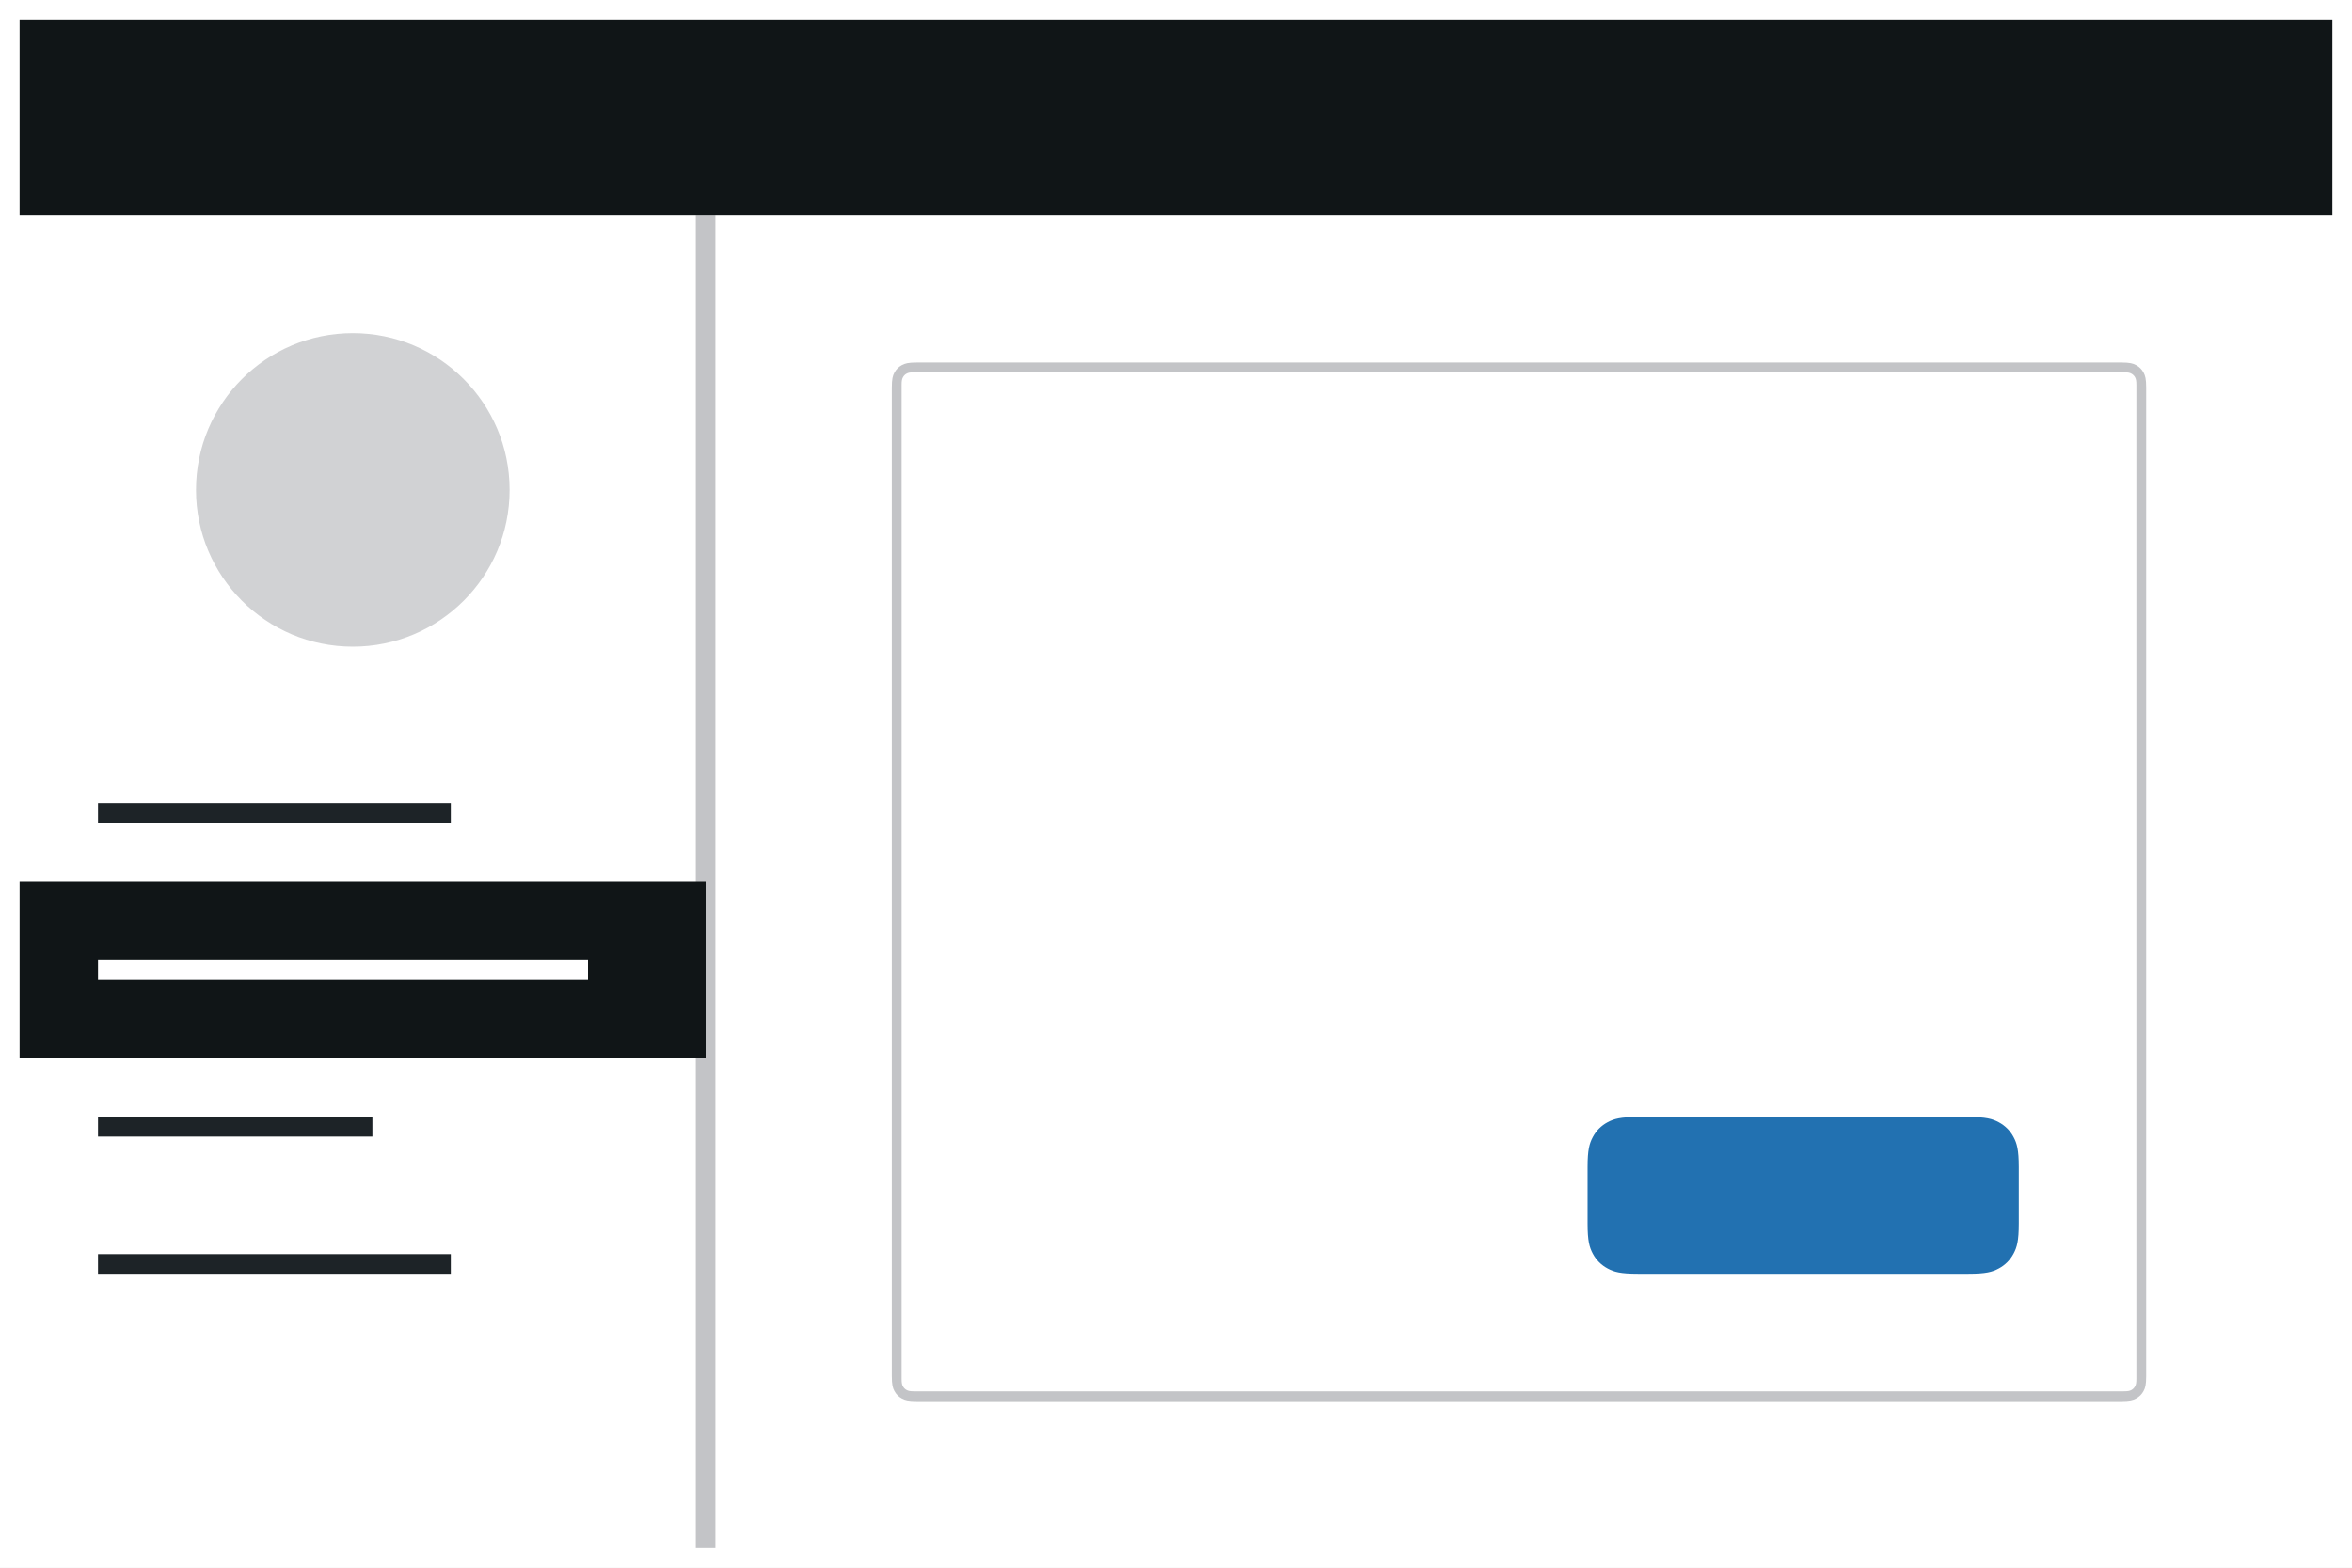
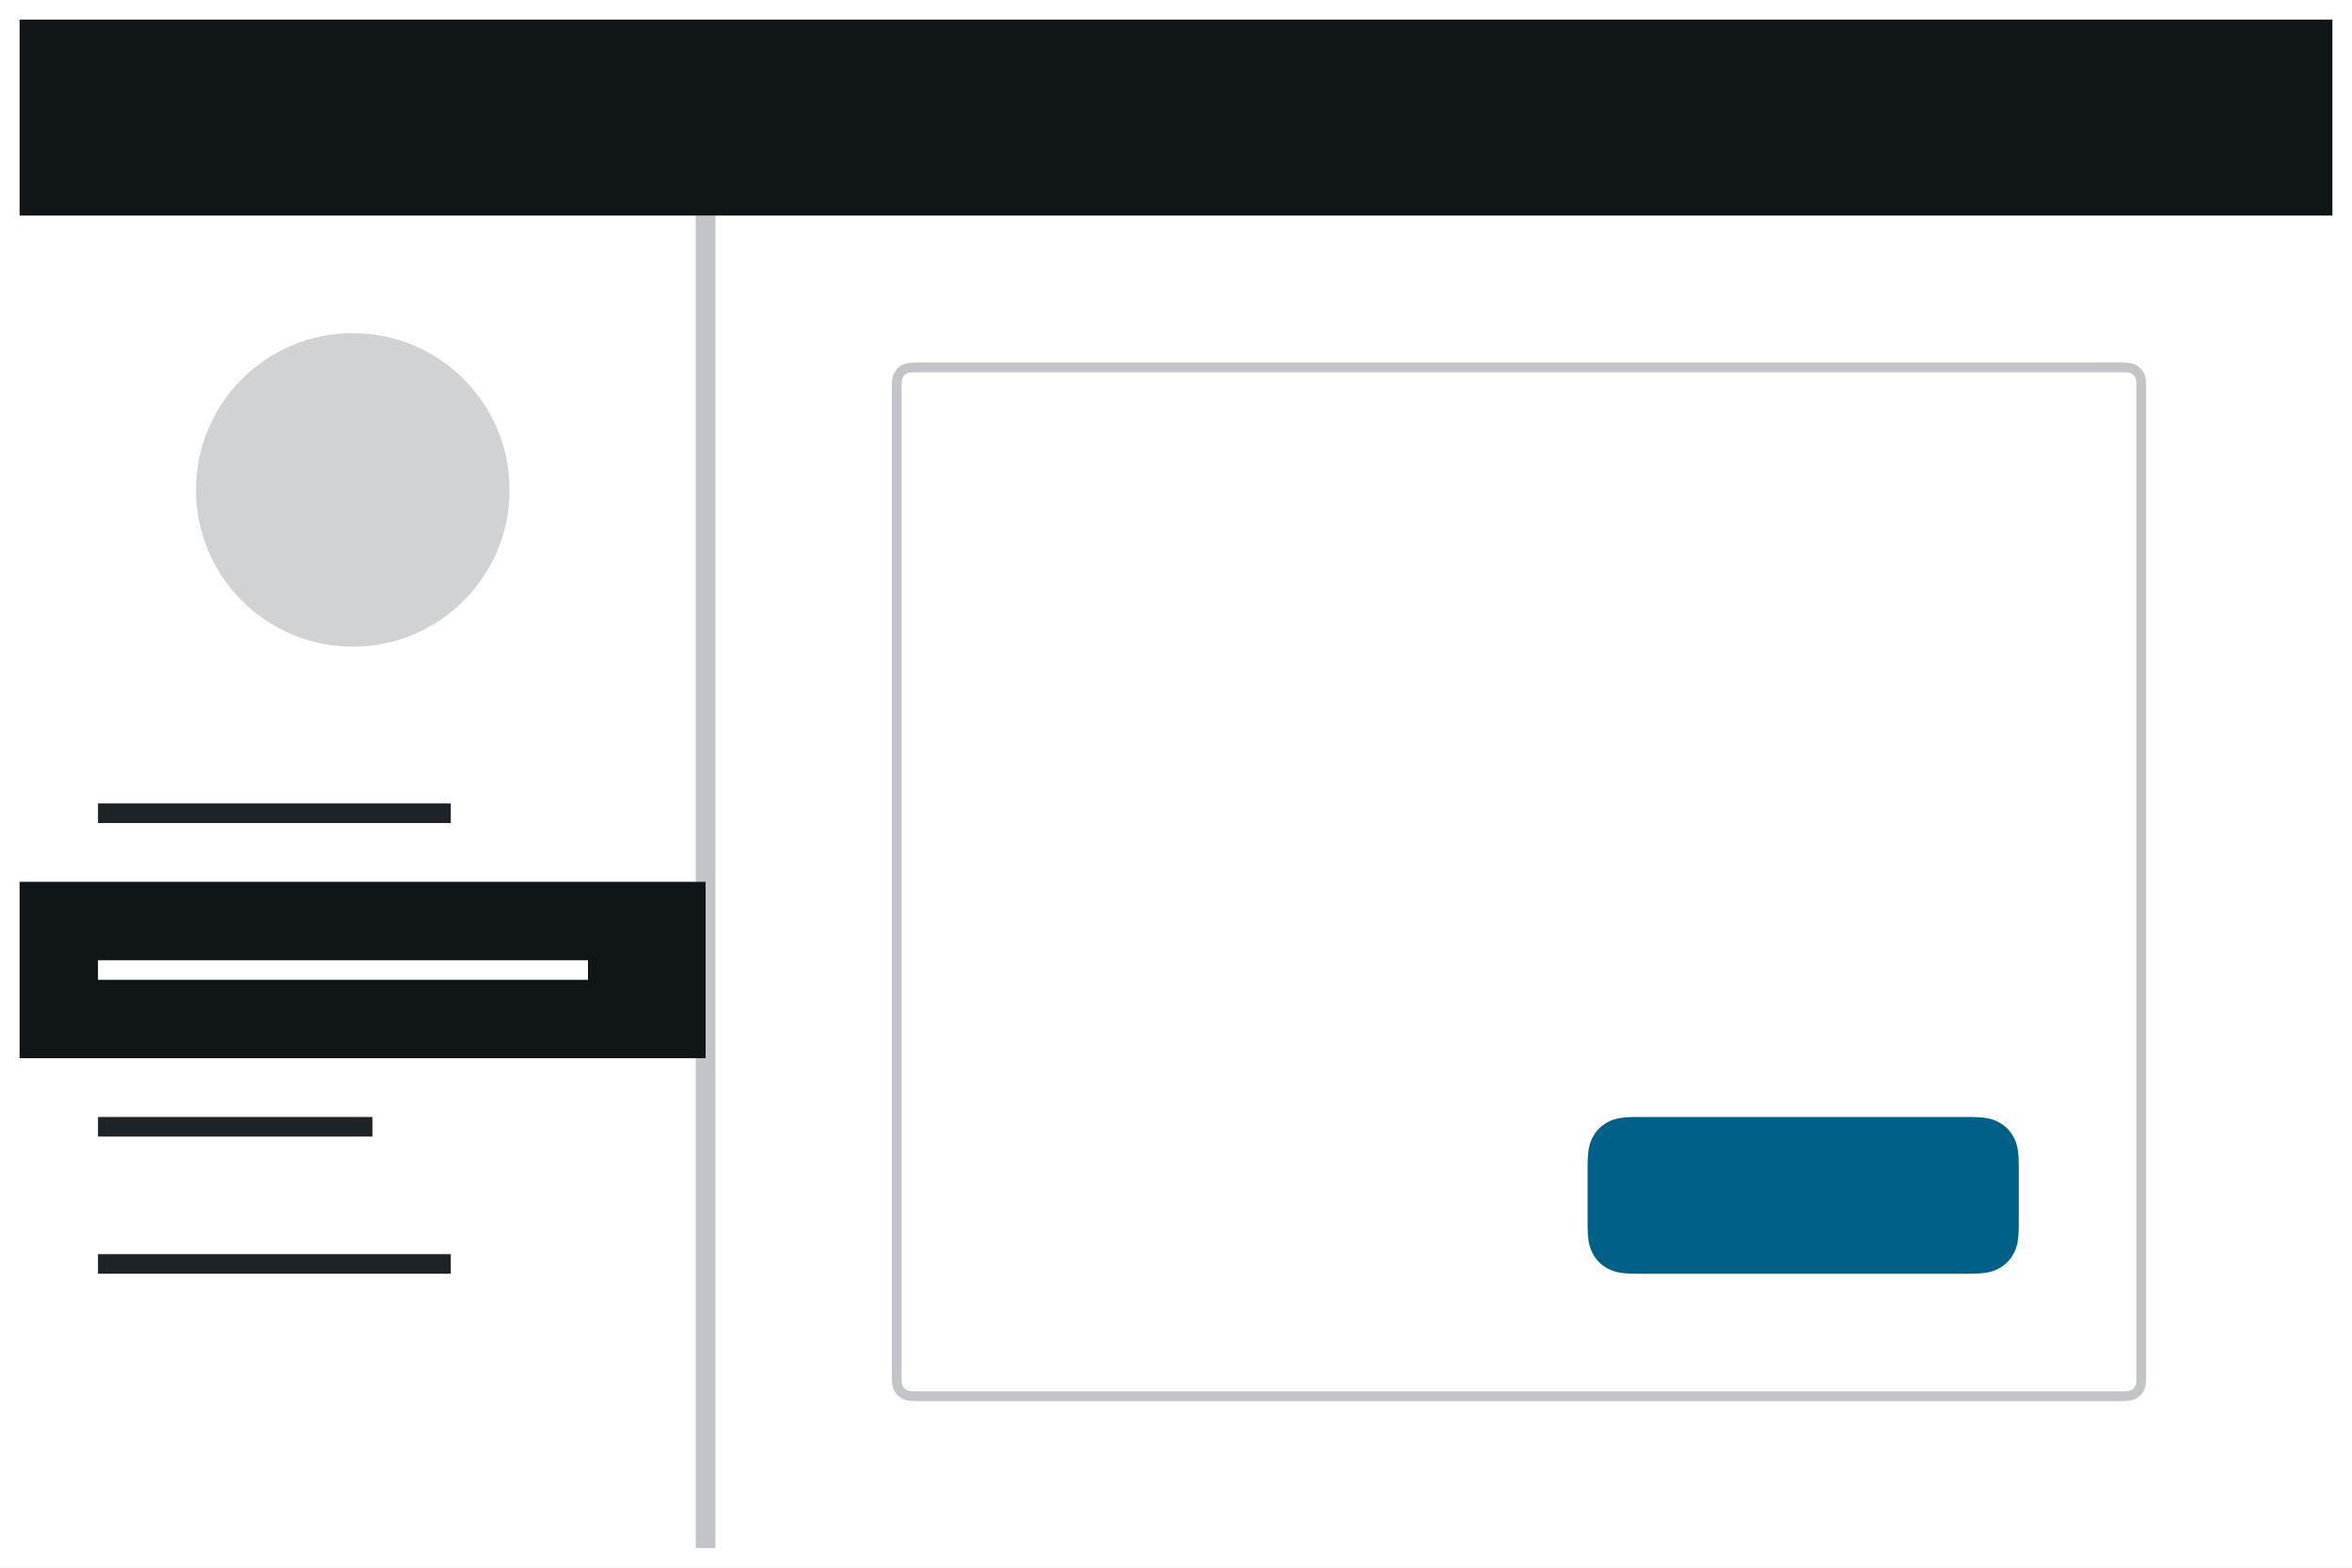
<svg xmlns="http://www.w3.org/2000/svg" width="120" height="80">
  <g fill="none" fill-rule="evenodd">
    <path fill="#FFF" d="M0 0h120v80H0z" />
    <path d="M46.782 18.5h61.436c.446 0 .607.046.77.134.163.087.291.215.378.378.088.163.134.324.134.77v50.436c0 .446-.046.607-.134.77a.909.909 0 01-.378.378c-.163.088-.324.134-.77.134H46.782c-.446 0-.607-.046-.77-.134a.909.909 0 01-.378-.378c-.088-.163-.134-.324-.134-.77V19.782c0-.446.046-.607.134-.77a.909.909 0 01.378-.378c.163-.088.324-.134.77-.134z" fill="#C3C4C7" />
    <path d="M46.641 19h61.718c.223 0 .304.023.385.067a.454.454 0 01.19.189c.043.081.066.162.066.385v50.718c0 .223-.023.304-.067.385a.454.454 0 01-.189.19c-.081.043-.162.066-.385.066H46.641c-.223 0-.304-.023-.385-.067a.454.454 0 01-.19-.189c-.043-.081-.066-.162-.066-.385V19.641c0-.223.023-.304.067-.385a.454.454 0 01.189-.19c.081-.043.162-.066.385-.066z" fill="#FFF" />
-     <path d="M83.564 57h16.872c.892 0 1.215.093 1.54.267.327.174.583.43.757.756.174.326.267.65.267 1.54v2.873c0 .892-.093 1.215-.267 1.54-.174.327-.43.583-.756.757-.326.174-.65.267-1.54.267H83.563c-.892 0-1.215-.093-1.54-.267a1.817 1.817 0 01-.757-.756c-.174-.326-.267-.65-.267-1.54v-2.873c0-.892.093-1.215.267-1.54.174-.327.43-.583.756-.757.326-.174.65-.267 1.54-.267z" fill="#2271B1" />
+     <path d="M83.564 57h16.872c.892 0 1.215.093 1.54.267.327.174.583.43.757.756.174.326.267.65.267 1.54v2.873c0 .892-.093 1.215-.267 1.54-.174.327-.43.583-.756.757-.326.174-.65.267-1.54.267H83.563c-.892 0-1.215-.093-1.54-.267a1.817 1.817 0 01-.757-.756c-.174-.326-.267-.65-.267-1.54v-2.873c0-.892.093-1.215.267-1.54.174-.327.43-.583.756-.757.326-.174.65-.267 1.54-.267z" fill="#006088" />
    <path fill="#C3C4C7" d="M35.5 11h1v68h-1z" />
    <path d="M23 64v1H5v-1h18zm-4-7v1H5v-1h14zm4-16v1H5v-1h18z" fill="#1D2327" />
    <path d="M36 45v9H1v-9h35zm-6 4H5v1h25v-1z" fill="#101517" />
    <circle fill-opacity=".3" fill="#646970" cx="18" cy="25" r="8" />
    <path fill="#101517" d="M1 1h118v10H1z" />
  </g>
</svg>
